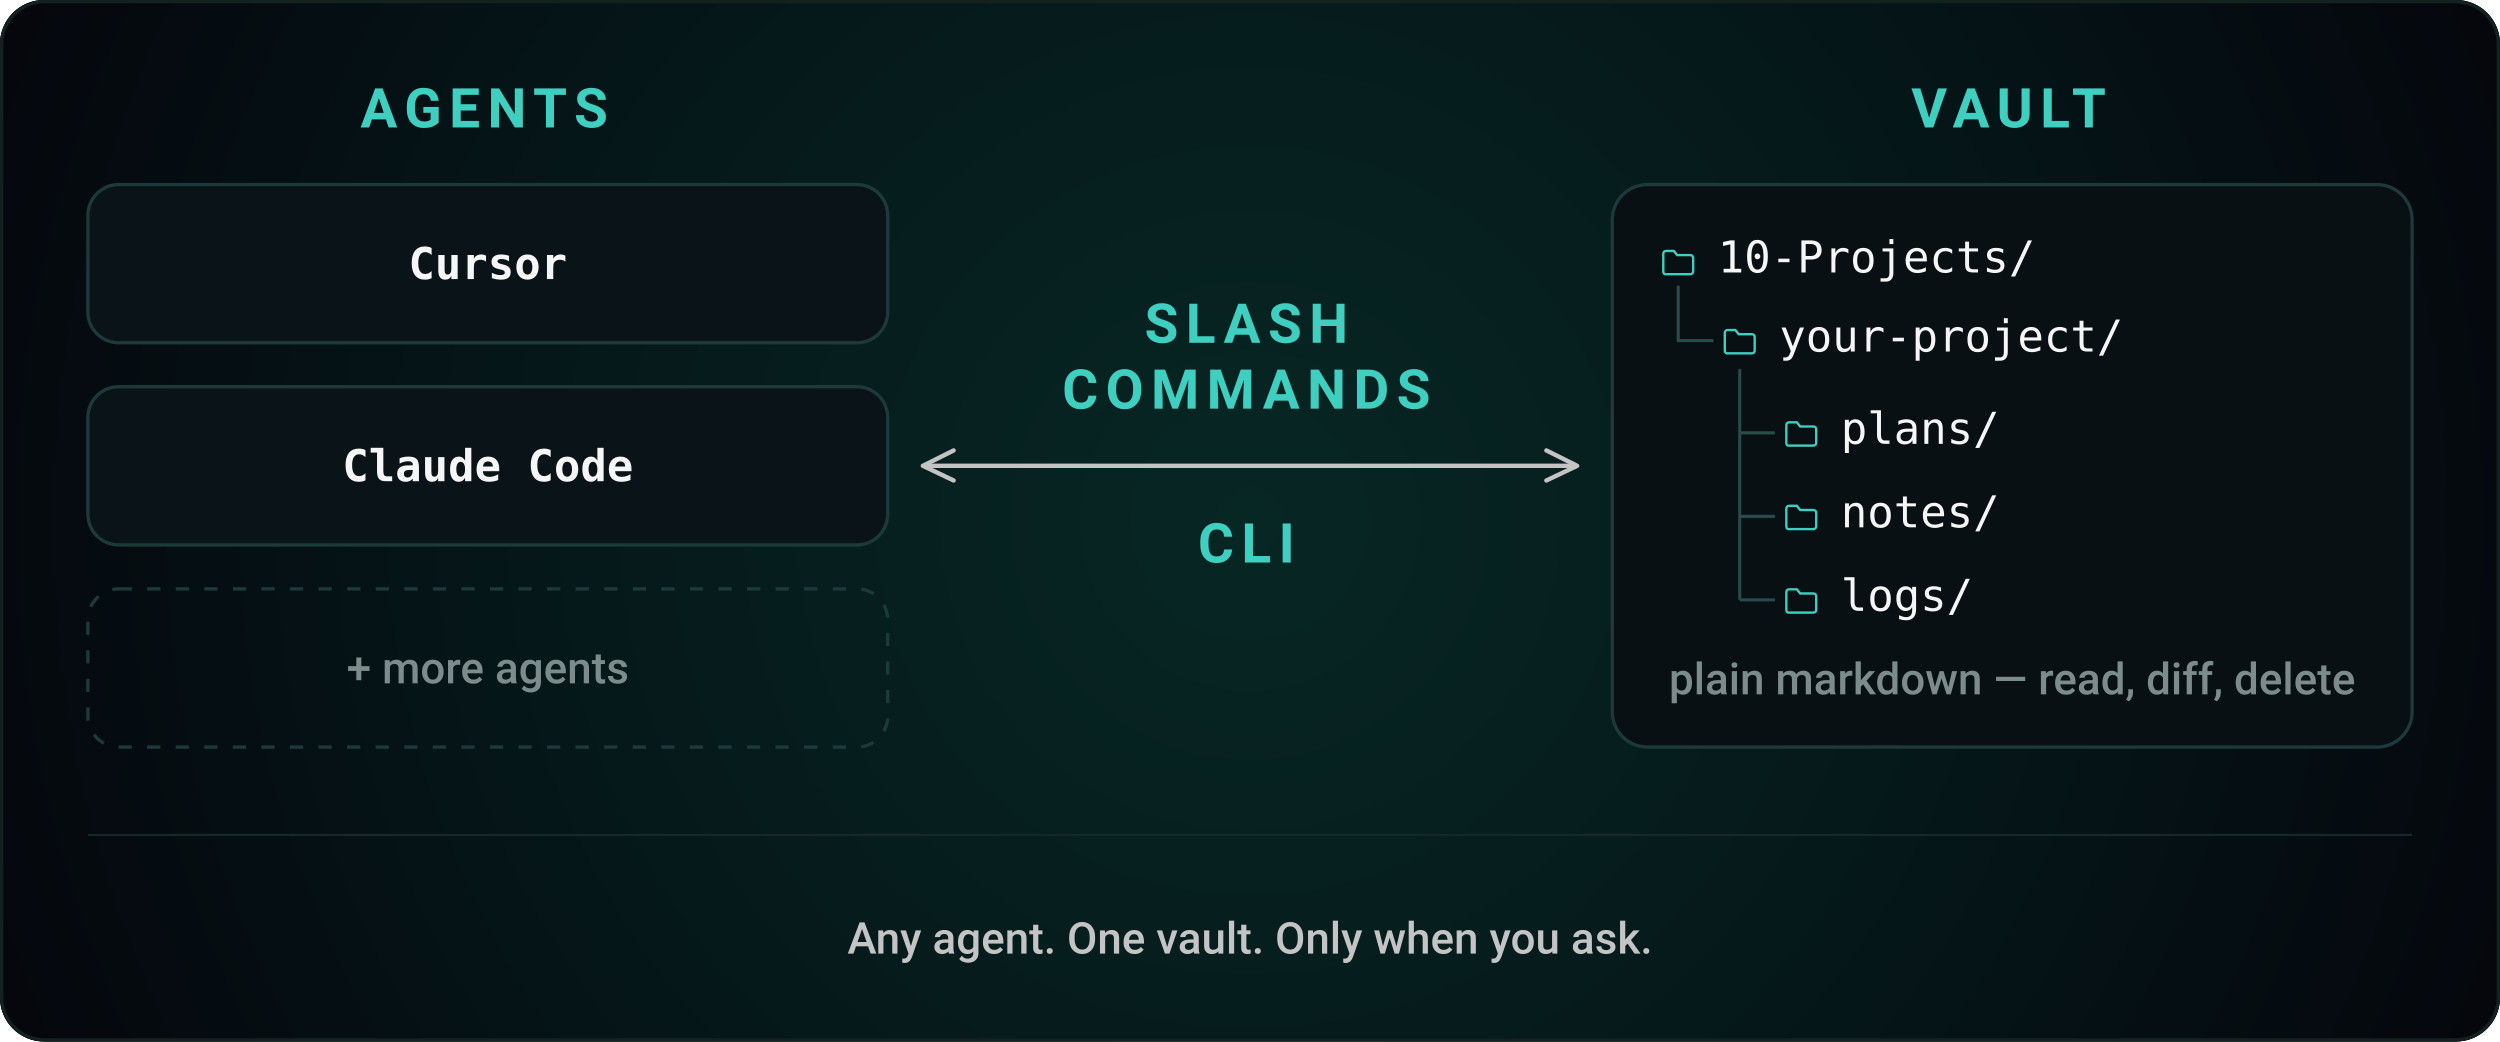
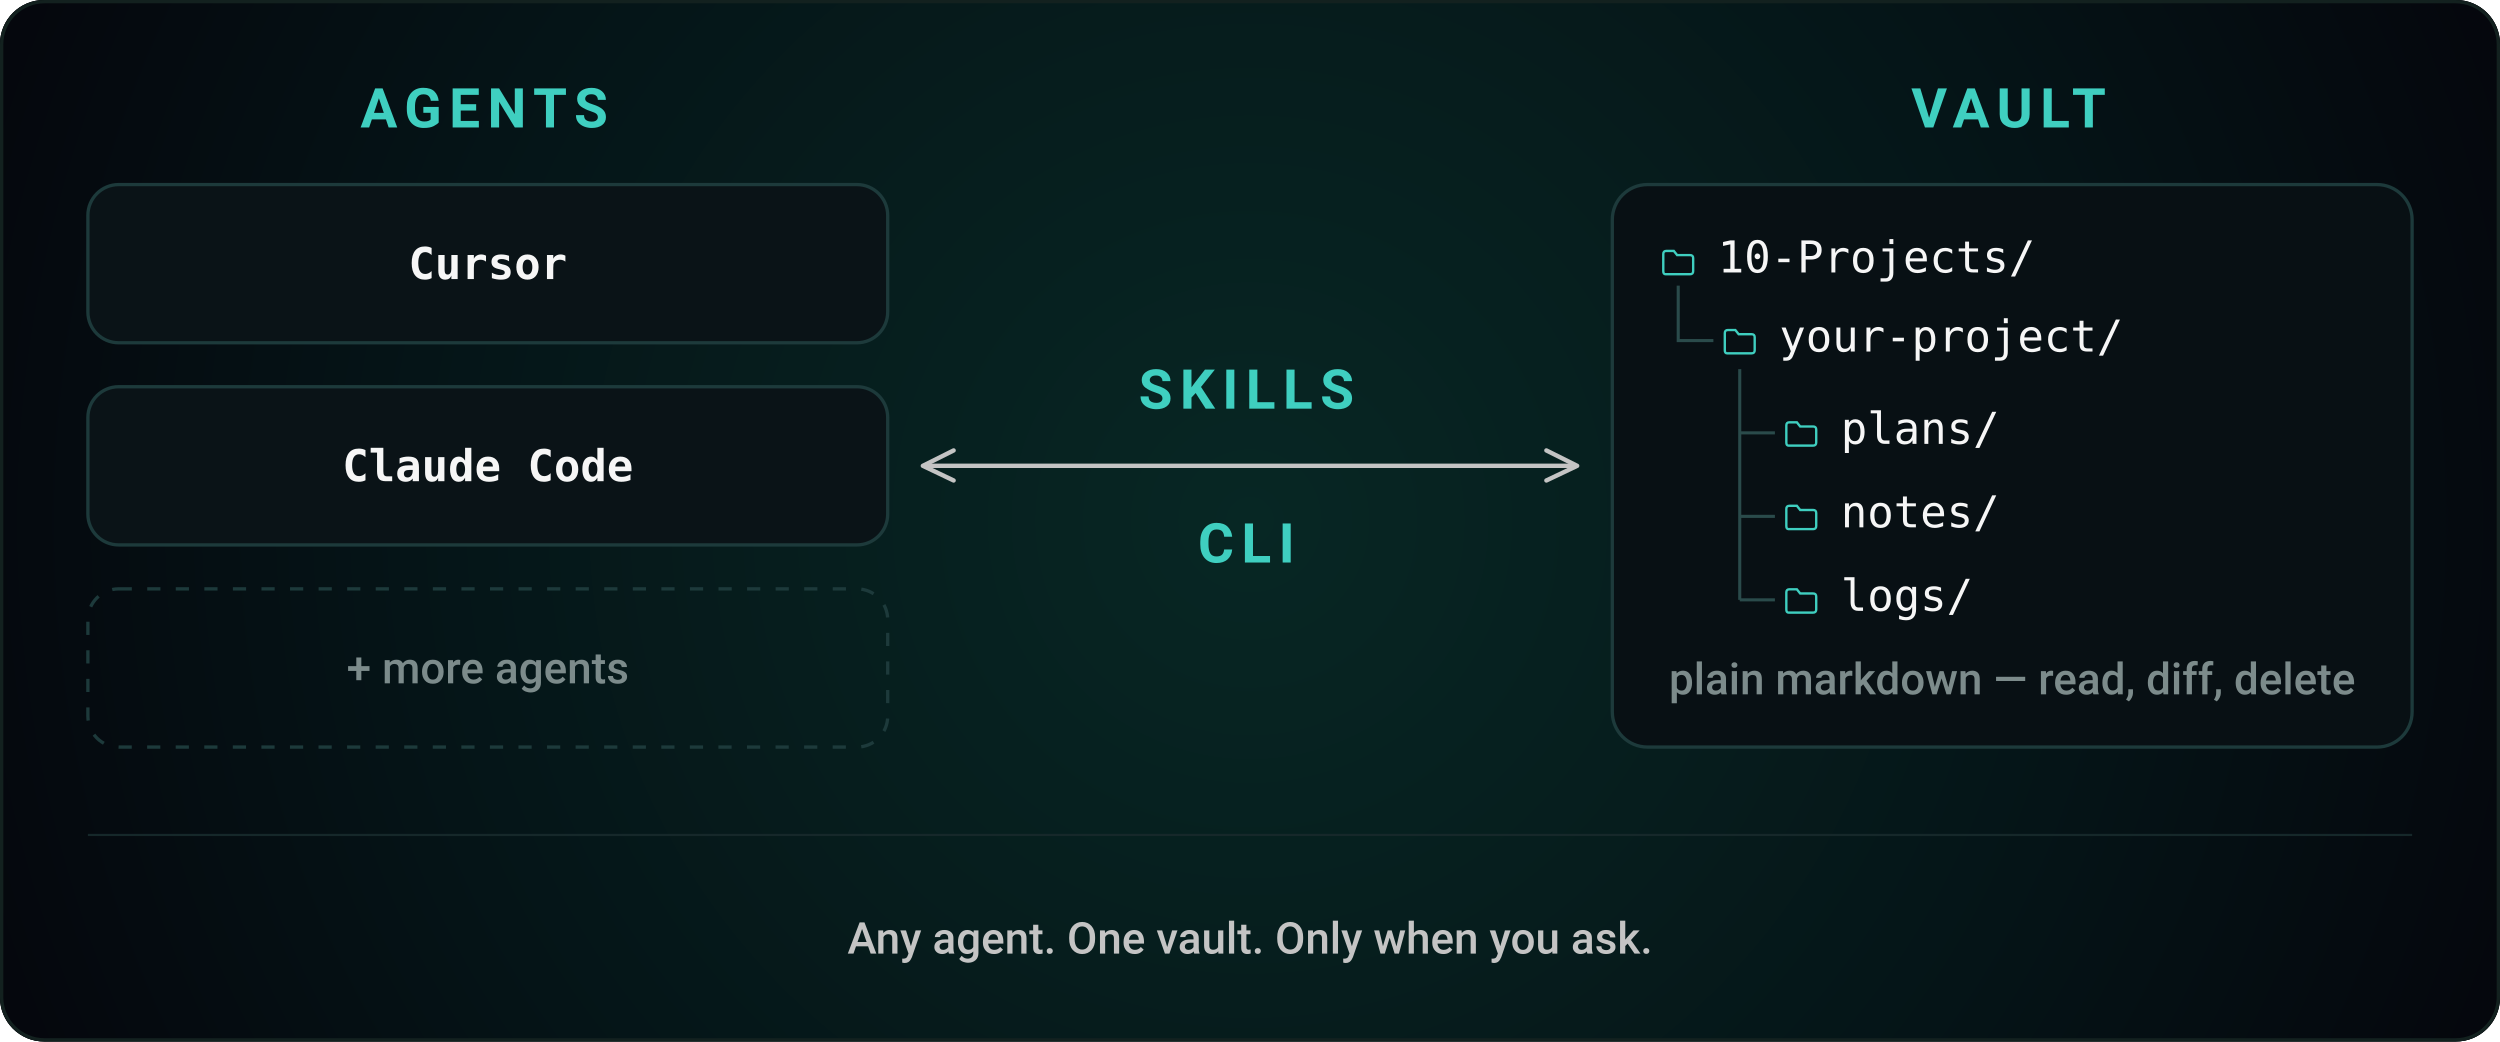
<svg xmlns="http://www.w3.org/2000/svg" width="1024" height="426.6" viewBox="0 0 1024 426.6" role="img" aria-labelledby="what-title what-desc" font-family="system-ui, -apple-system, 'Segoe UI', Roboto, Helvetica, Arial, sans-serif" text-rendering="geometricPrecision">
  <defs>
    <radialGradient id="glow" cx="512" cy="213.3" r="558" gradientUnits="userSpaceOnUse">
      <stop offset="0" stop-color="#072724" />
      <stop offset="0.35" stop-color="#061D1D" />
      <stop offset="0.62" stop-color="#051417" />
      <stop offset="1" stop-color="#05060C" />
    </radialGradient>
    <symbol id="folder" viewBox="0 0 16 13">
      <path class="folder" d="M1.2 2.6q0-1.4 1.4-1.4h3.4l1.5 1.9h5.9q1.4 0 1.4 1.4v5.9q0 1.4-1.4 1.4H2.2q-1 0-1-1.4z" />
    </symbol>
  </defs>
  <style>
    .bg { fill: #05060C; }
    .glow { fill: url(#glow); }
    .frame { fill: none; stroke: #13211F; stroke-width: 1.35; }
    .card { fill: #0A1317; stroke: #1D3A3B; stroke-width: 1.35; }
    .card-dash { fill: none; stroke: #1D3A3B; stroke-width: 1.35; stroke-dasharray: 5.4 6.3; }
    .panel { fill: #081014; stroke: #1D3A3B; stroke-width: 1.35; }
    .mono { font-family: ui-monospace, SFMono-Regular, Menlo, Consolas, monospace; }

    .kicker { fill: #3FCFC0; font-size: 22.5px; font-weight: 600; letter-spacing: 3.06px; }
    .name { fill: #F6F6F6; font-size: 18px; font-weight: 600; }
    .more { fill: #7C8B8B; font-size: 18px; font-weight: 500; }
    .caption { fill: #C4C4C4; font-size: 18px; font-weight: 500; }
    .file { fill: #F6F6F6; font-size: 18px; }
    .note { fill: #7C8B8B; font-size: 18px; font-weight: 500; }

    .arrow { fill: none; stroke: #C4C4C4; stroke-width: 1.8; stroke-linecap: round; stroke-linejoin: round; }
    .tree { fill: none; stroke: #2A4B4B; stroke-width: 1.26; }
    .folder { fill: none; stroke: #3FCFC0; stroke-width: 1.08; }
    .rule { fill: none; stroke: #16282A; stroke-width: 0.9; }
  </style>
  <rect class="bg" width="1024" height="426.6" rx="18" />
  <rect class="glow" width="1024" height="426.6" rx="18" />
  <rect class="frame" x="0.675" y="0.675" width="1022.65" height="425.25" rx="17.55" />
  <text class="kicker" x="198.3" y="52.2" text-anchor="middle">AGENTS</text>
  <rect class="card" x="36" y="75.6" width="327.6" height="64.8" rx="12.6" />
  <text class="name mono" x="199.8" y="114.3" text-anchor="middle">Cursor</text>
  <rect class="card" x="36" y="158.4" width="327.6" height="64.8" rx="12.6" />
  <text class="name mono" x="199.8" y="197.1" text-anchor="middle">Claude Code</text>
  <rect class="card-dash" x="36" y="241.2" width="327.6" height="64.8" rx="12.6" />
  <text class="more" x="199.8" y="279.9" text-anchor="middle">+ more agents</text>
-   <text class="kicker" x="510.5" y="140.4" text-anchor="middle">SLASH</text>
-   <text class="kicker" x="510.5" y="167.4" text-anchor="middle">COMMANDS</text>
+   <text class="kicker" x="510.5" y="167.4" text-anchor="middle">SKILLS</text>
  <path class="arrow" d="M380 190.8H644" />
  <path class="arrow" d="M390.6 184.5L378 190.8L390.6 196.8" />
  <path class="arrow" d="M633.4 184.5L646 190.8L633.4 196.8" />
  <text class="kicker" x="510.5" y="230.4" text-anchor="middle">CLI</text>
  <text class="kicker" x="822.7" y="52.2" text-anchor="middle">VAULT</text>
  <rect class="panel" x="660.4" y="75.6" width="327.6" height="230.4" rx="14.4" />
  <use href="#folder" x="680.2" y="101.7" width="14.4" height="11.7" />
  <text class="file mono" x="703.6" y="111.6">10-Projects/</text>
  <path class="tree" d="M687.4 117v22.5h14.4" />
  <use href="#folder" x="705.4" y="134.1" width="14.4" height="11.7" />
  <text class="file mono" x="728.8" y="144">your-project/</text>
  <path class="tree" d="M712.6 151.2v94.5" />
  <path class="tree" d="M712.6 177.3h14.4M712.6 211.5h14.4M712.6 245.7h14.4" />
  <use href="#folder" x="730.6" y="171.9" width="14.4" height="11.7" />
  <text class="file mono" x="754" y="181.8">plans/</text>
  <use href="#folder" x="730.6" y="206.1" width="14.4" height="11.7" />
  <text class="file mono" x="754" y="216">notes/</text>
  <use href="#folder" x="730.6" y="240.3" width="14.4" height="11.7" />
  <text class="file mono" x="754" y="250.2">logs/</text>
  <text class="note" x="824.2" y="284.4" text-anchor="middle">plain markdown — read, diff, delete</text>
  <path class="rule" d="M36 342h952" />
  <text class="caption" x="512" y="390.6" text-anchor="middle">Any agent. One vault. Only when you ask.</text>
</svg>
